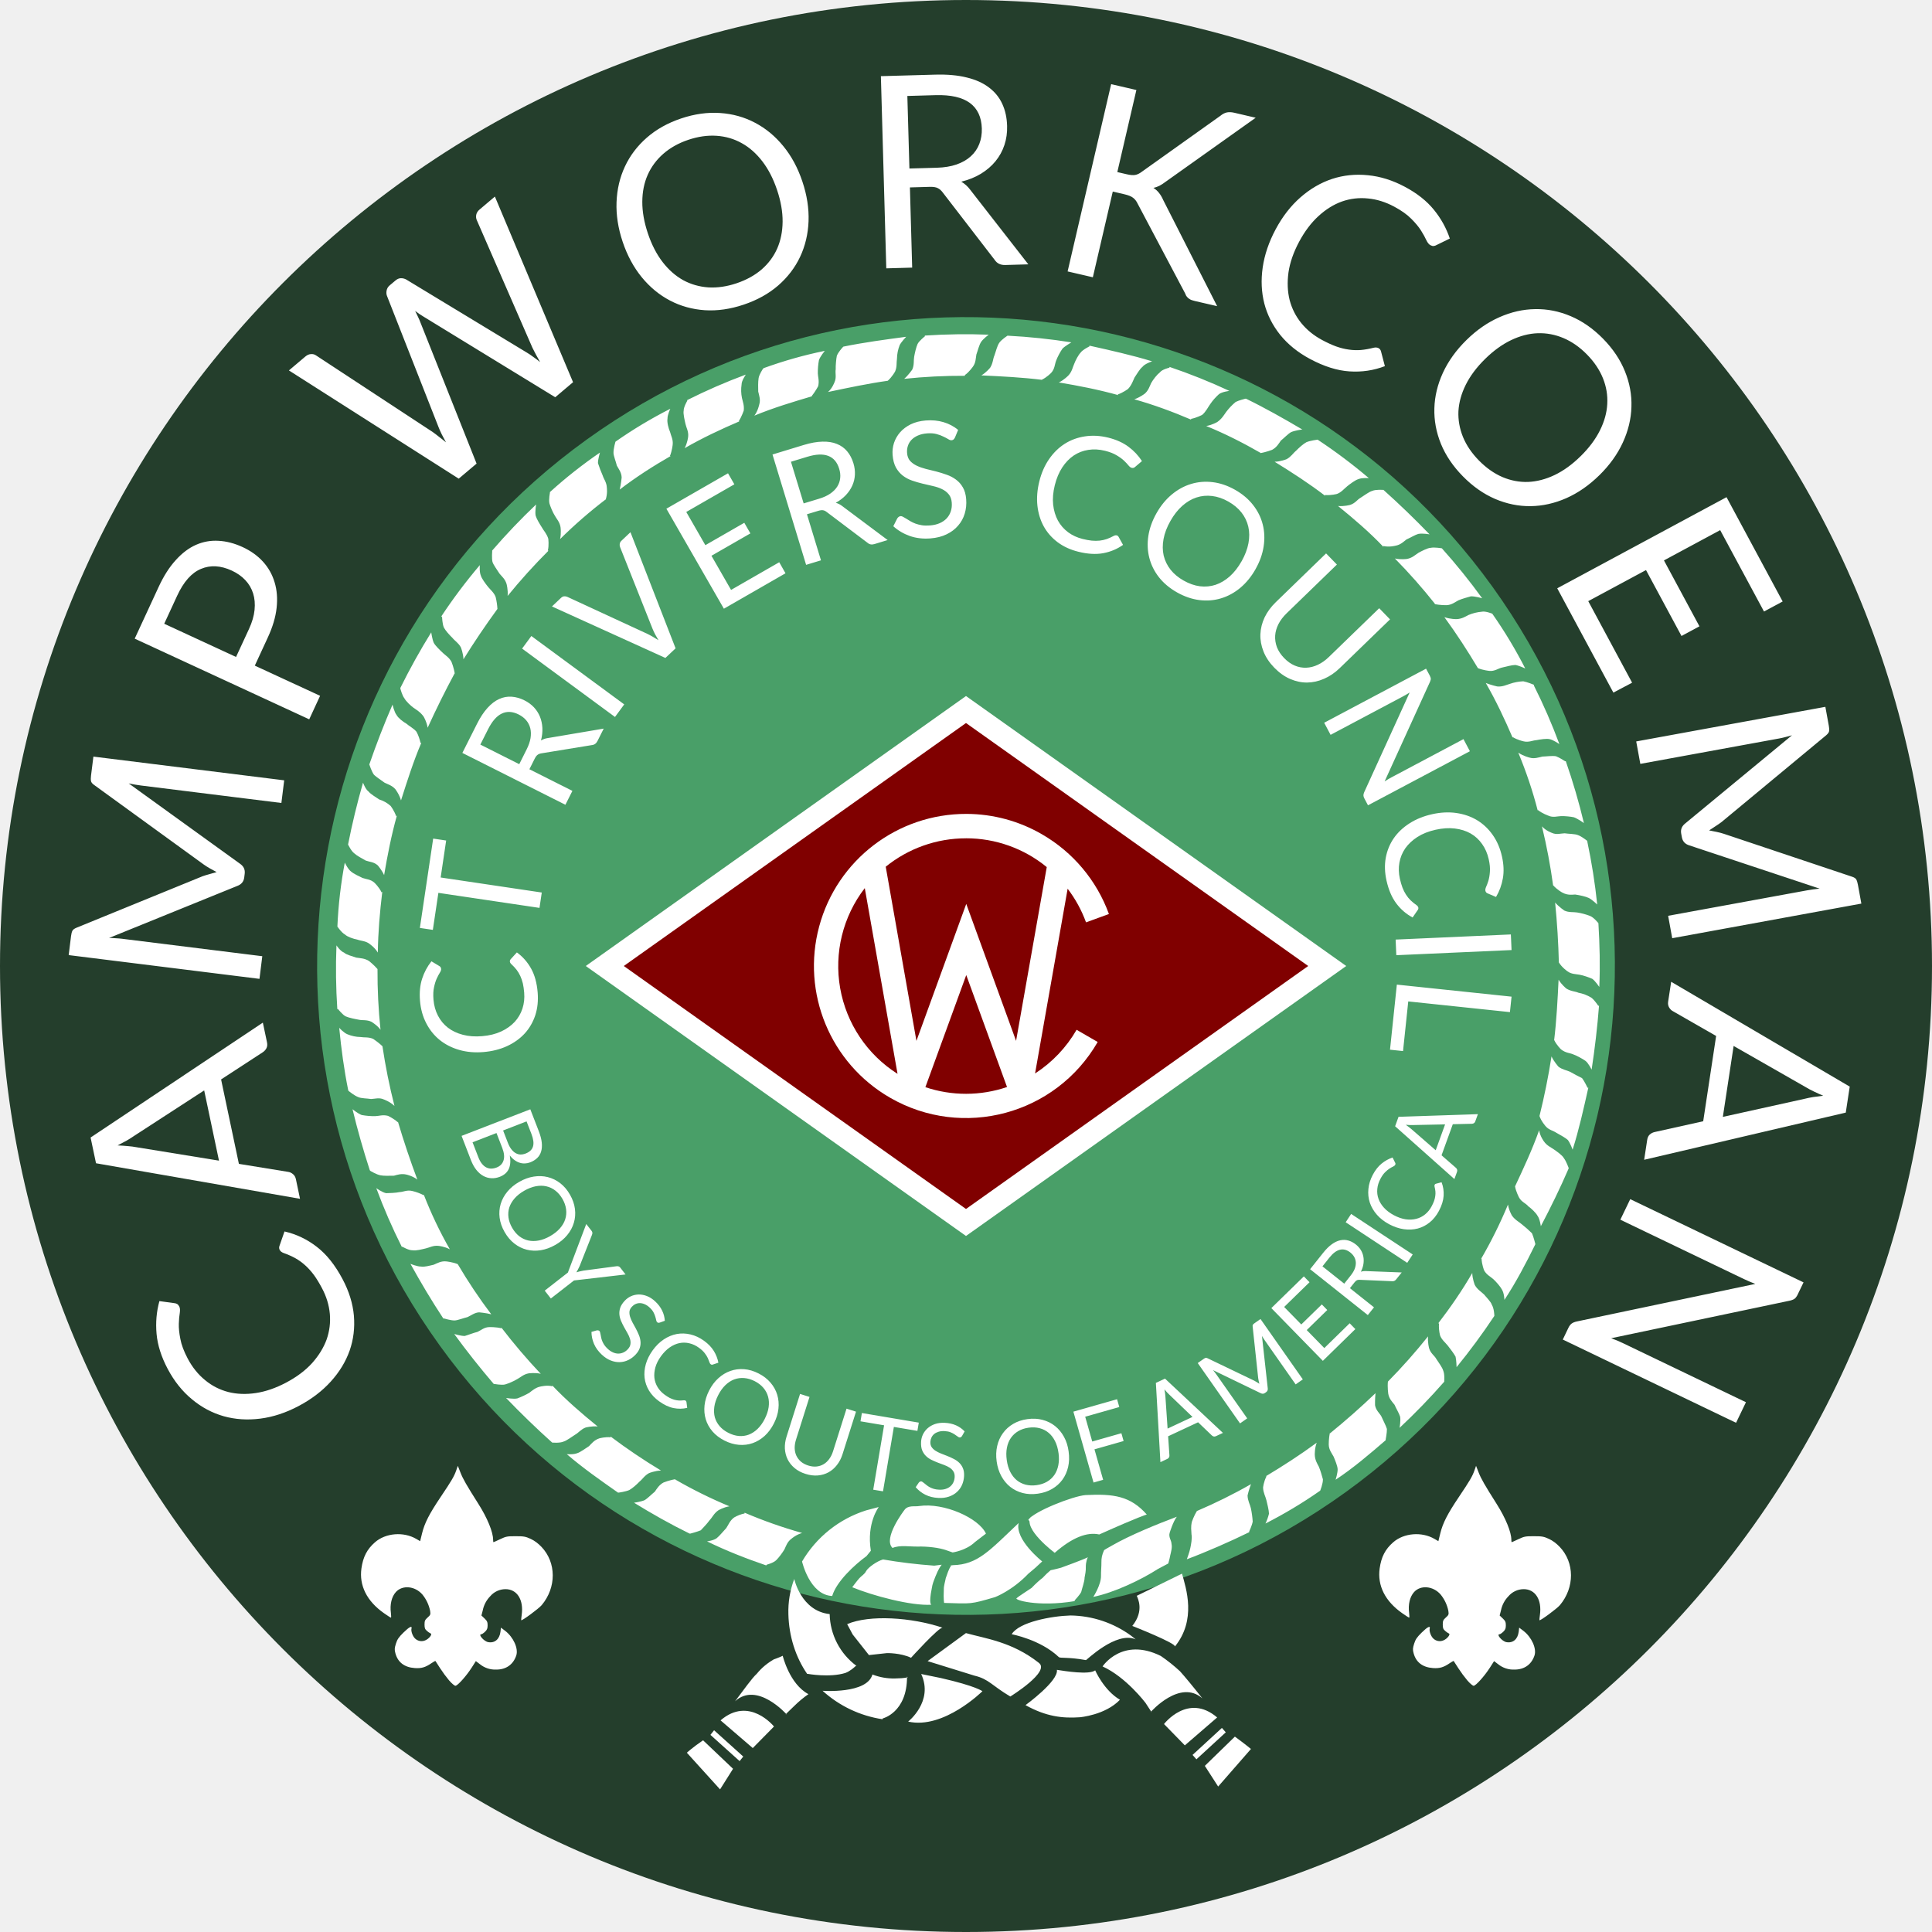
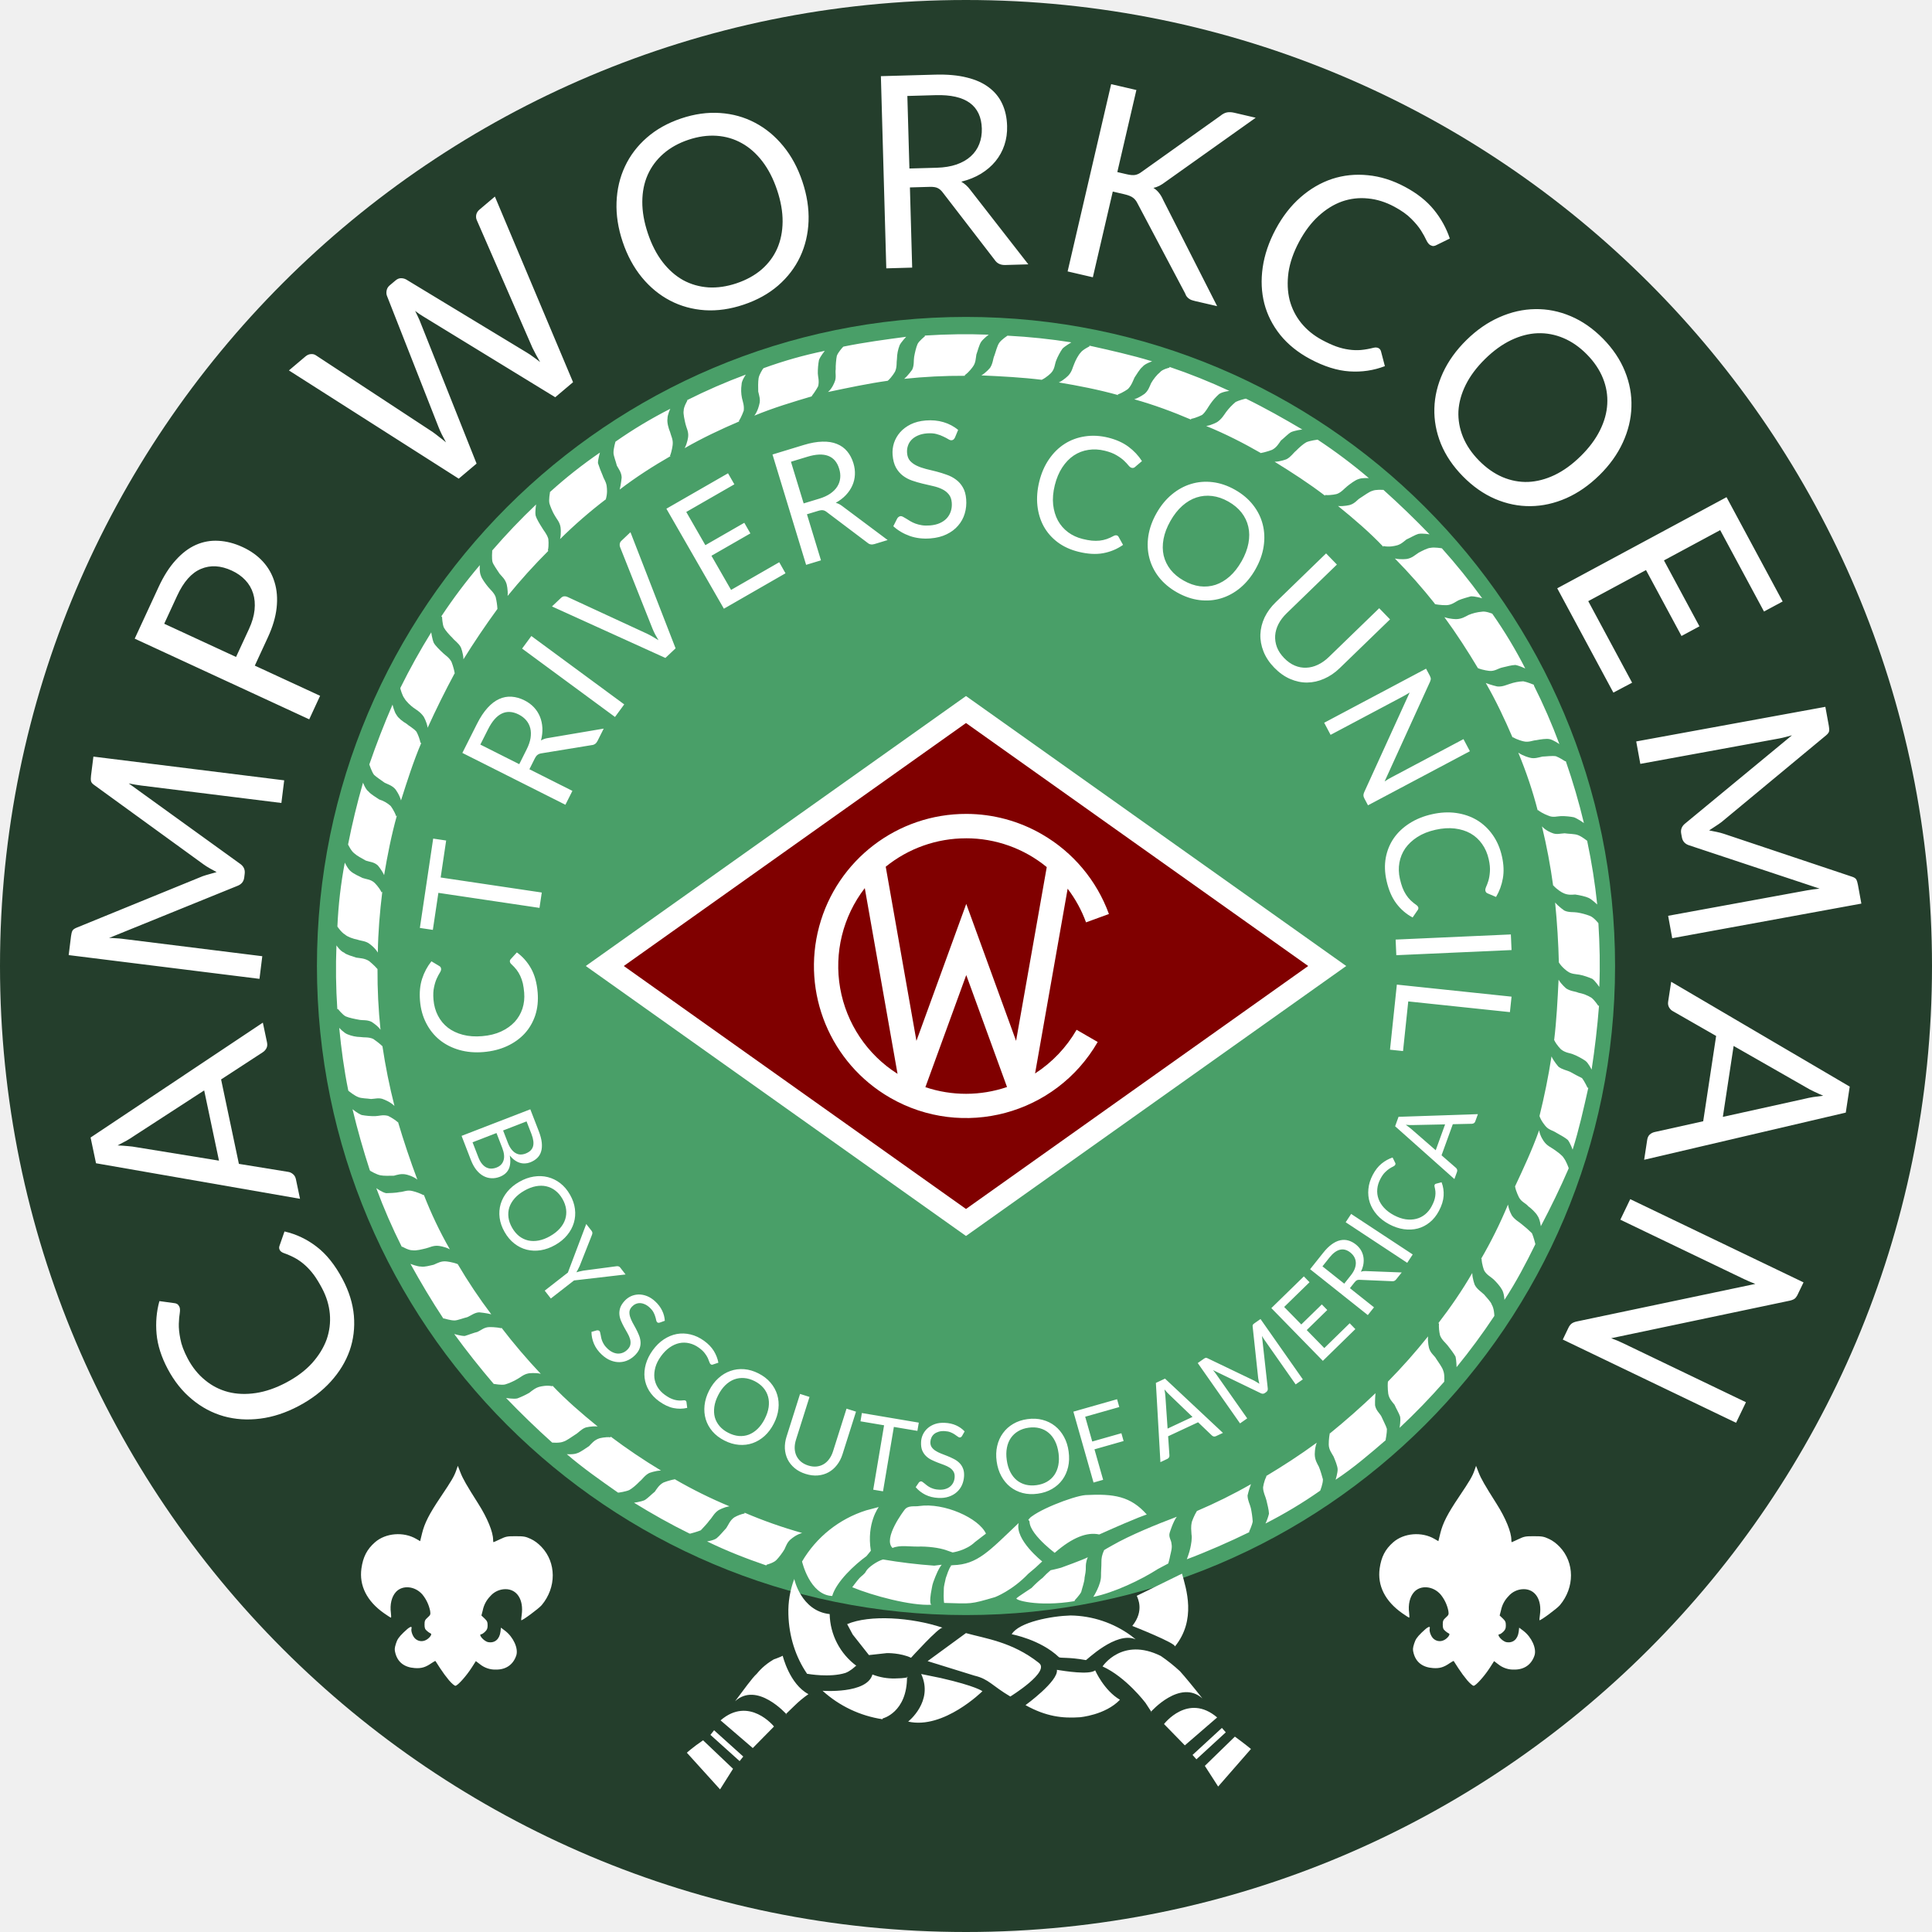
<svg xmlns="http://www.w3.org/2000/svg" version="1.1" viewBox="0 0 76.2 76.2" height="3in" width="3in">
-   <path fill="#243e2c" d="M76.2 38.1a38.1 38.1 0 01-38.1 38.1A38.1 38.1 0 010 38.1 38.1 38.1 0 0138.1 0a38.1 38.1 0 0138.1 38.1z" />
-   <path fill="#499f68" d="M17.34 53.064a25.591 25.591 0 015.796-35.724 25.591 25.591 0 0135.724 5.796 25.591 25.591 0 01-5.796 35.724 25.591 25.591 0 01-35.724-5.796z" />
+   <circle fill="#243e2c" cx="38.1" cy="38.1" r="38.1" />
+   <circle fill="#499f68" cx="38.1" cy="38.1" r="25.6" />
  <path fill="#800000" d="M38.097 27.671L23.404 38.103l14.693 10.431L52.79 38.103z" />
  <g fill="#fff">
    <path d="M21.812 56.898s.267.024.412-.04c.119-.032.322-.185.468-.278.116-.062.231-.214.406-.277 0 0 .235-.065.474-.041-.636-.518-1.24-1.037-1.788-1.616v.03c-.208-.055-.472.012-.472.012-.177.034-.322.156-.438.247a3.303 3.303 0 01-.469.22c-.147.034-.445-.018-.445-.018a34.136 34.136 0 001.821 1.762zM24.405 58.87s.267-.037.413-.1c.116-.062.29-.214.406-.335.116-.092.2-.242.377-.335 0 0 .234-.095.47-.1a23.38 23.38 0 01-1.988-1.341v.03c-.207-.025-.441.04-.441.04-.206.065-.32.216-.408.307-.145.092-.348.245-.466.278-.147.063-.413.04-.413.04.635.546 1.328 1.031 2.02 1.516h.03zM27.228 60.486s.264-.067.412-.13c.086-.09.259-.272.344-.393.116-.121.171-.271.346-.393 0 0 .204-.124.44-.16a18.312 18.312 0 01-2.159-1.069h.03c-.236.035-.47.13-.47.13-.175.093-.26.242-.346.364-.117.091-.29.273-.406.335-.147.063-.412.099-.412.099.692.427 1.442.851 2.192 1.218zM30.247 61.71s.265-.065.38-.187c.088-.09.23-.272.316-.421.056-.12.11-.3.285-.422 0 0 .174-.153.409-.218a18.45 18.45 0 01-2.27-.8v.03a1.37 1.37 0 00-.41.157c-.174.124-.229.302-.315.423-.114.12-.258.302-.374.395-.116.091-.381.127-.381.127.748.366 1.526.671 2.332.947zM49.27 60.402s.112-.24.138-.389a3.681 3.681 0 00-.073-.53c-.033-.148-.125-.293-.13-.5 0 0 .053-.238.136-.447-.7.401-1.401.746-2.134 1.06-.113.18-.197.42-.197.42-.053.238-.02.325-.016.503.032.146-.02.415-.046.533-.026.149-.138.447-.138.447.764-.285 1.7-.694 2.461-1.068zM52.07 58.792s.111-.27.107-.447c-.033-.117-.097-.352-.161-.499-.062-.116-.154-.262-.16-.47 0 0-.006-.265.077-.474-.668.49-1.338.921-2.008 1.323h.029c-.114.21-.137.447-.137.447.006.206.098.352.132.5.033.146.097.381.101.53a2.045 2.045 0 01-.138.387c.73-.373 1.46-.806 2.159-1.297zM54.653 56.774s.052-.268.048-.416c-.032-.117-.157-.35-.22-.497-.062-.116-.213-.231-.248-.438 0 0-.006-.236.018-.474a29.447 29.447 0 01-1.796 1.585v-.03c-.054.238-.048.475-.048.475.005.206.128.351.19.468.062.146.158.38.161.5.004.146-.08.415-.08.415.7-.462 1.338-1.01 1.975-1.559zM56.962 54.466s.023-.267-.042-.412c-.032-.118-.184-.322-.278-.467-.061-.117-.212-.201-.276-.407 0 0-.065-.236-.042-.472a23.1 23.1 0 01-1.583 1.784c-.024.209.012.474.012.474.035.206.156.322.248.438.063.146.186.35.22.467.032.148-.02.445-.02.445a25.66 25.66 0 001.761-1.82v-.03zM58.937 51.872s-.007-.266-.099-.412c-.032-.116-.214-.29-.307-.406-.12-.115-.271-.2-.364-.375 0 0-.095-.235-.1-.471-.398.69-.855 1.352-1.342 1.986h.03a1.58 1.58 0 00.041.472c.063.177.215.29.306.407.092.115.245.319.307.435.034.148.04.414.04.414a25.566 25.566 0 001.489-2.02l-.001-.03zM60.552 49.05s-.066-.265-.13-.41a4.671 4.671 0 00-.392-.346c-.092-.086-.27-.171-.394-.345 0 0-.124-.204-.159-.44a18.164 18.164 0 01-1.07 2.157l.028-.03c.006.236.1.47.1.47.095.176.274.26.365.347.122.114.274.289.336.406.093.145.1.41.1.41.455-.692.85-1.441 1.217-2.19v-.03zM61.867 46.058s-.096-.264-.187-.38c-.062-.116-.273-.26-.394-.345-.12-.086-.27-.141-.393-.316 0 0-.153-.202-.188-.438-.277.776-.614 1.495-.95 2.213.034.206.159.44.159.44.093.175.272.229.363.345.12.086.303.259.365.376.091.116.13.41.13.41.394-.749.76-1.498 1.096-2.275v-.03zM62.615 42.903s-.124-.263-.217-.38c-.119-.056-.329-.17-.48-.254-.119-.056-.297-.08-.449-.196 0 0-.183-.203-.276-.407a26.783 26.783 0 01-.474 2.35c.064.205.247.408.247.408.122.144.3.17.42.255.151.085.362.199.452.284.093.117.188.38.188.38.247-.775.432-1.608.619-2.441zM63.036 39.666s-.153-.232-.274-.317a1.49 1.49 0 00-.508-.195c-.12-.056-.297-.051-.478-.166 0 0-.18-.143-.304-.347-.04.8-.079 1.6-.177 2.401v-.03c.093.205.275.378.275.378.182.144.36.14.479.195.15.056.36.17.48.254.12.086.246.349.246.349.127-.831.225-1.662.292-2.522zM63.043 36.412s-.183-.232-.333-.287a2.455 2.455 0 00-.506-.136c-.149-.025-.326.008-.506-.076 0 0-.21-.142-.362-.316.079.797.128 1.595.148 2.393v-.03c.124.204.335.347.335.347.15.115.327.11.477.136.149.025.387.109.507.164.12.086.275.319.275.319.037-.83.016-1.658-.035-2.514zM62.606 33.168s-.211-.172-.36-.227c-.12-.056-.386-.05-.536-.075-.148.004-.324.067-.503-.017 0 0-.239-.083-.391-.257a23.2 23.2 0 01.444 2.356v-.03c.151.175.361.287.361.287.21.114.387.08.507.076.178.026.416.078.534.135.121.056.334.258.334.258a23.874 23.874 0 00-.39-2.476zM61.728 30.024s-.211-.142-.36-.197c-.15-.026-.386.01-.533.013-.147.033-.323.097-.503.042 0 0-.238-.053-.449-.196.316.761.572 1.525.768 2.289v-.03c.181.144.42.226.42.226.18.085.356.02.504.017.148-.004.386.02.504.047.15.055.392.227.392.227a25.398 25.398 0 00-.714-2.439zM60.498 27.008s-.27-.112-.418-.137a1.82 1.82 0 00-.53.101c-.118.033-.294.126-.502.102 0 0-.237-.053-.447-.136.403.7.746 1.43 1.061 2.162v-.03c.18.114.419.167.419.167.208.055.382-.039.501-.042.177-.034.413-.07.532-.043.148.026.39.197.39.197a22.847 22.847 0 00-1.006-2.312zM58.858 24.205s-.27-.112-.417-.078a1.726 1.726 0 00-.529.132c-.117.062-.262.154-.469.16 0 0-.236.005-.475-.078.49.67.922 1.34 1.323 2.012.209.084.446.107.446.107.208.025.354-.097.501-.13.146-.034.382-.1.53-.103.149.026.389.138.389.138a18.164 18.164 0 00-1.3-2.16zM56.87 21.626s-.297-.052-.445-.019c-.117.003-.352.128-.469.19-.145.092-.26.213-.467.248 0 0-.235.035-.474-.018a22.31 22.31 0 011.586 1.795h-.03c.237.053.474.047.474.047.208-.005.352-.127.47-.189.145-.063.38-.128.498-.16.178-.005.446.077.446.077a24.461 24.461 0 00-1.59-1.971zM54.534 19.322s-.268-.023-.414.04c-.118.032-.321.185-.467.277-.116.062-.2.212-.407.276 0 0-.235.065-.473.042.635.515 1.24 1.032 1.787 1.609v-.03c.238.053.474-.012.474-.012.205-.034.32-.156.438-.247.145-.063.349-.187.467-.219.176-.034.445.018.445.018a34.668 34.668 0 00-1.82-1.755h-.03zM51.968 17.34s-.295.038-.442.101c-.117.062-.29.215-.406.335-.115.092-.2.242-.376.335 0 0-.234.095-.471.101.691.426 1.353.854 1.988 1.34l-.001-.029c.237.023.472-.042.472-.042.176-.064.29-.214.407-.306.116-.092.319-.245.437-.277.147-.063.413-.04.413-.04a20.968 20.968 0 00-2.02-1.517zM49.116 15.726s-.264.066-.381.128a2.372 2.372 0 00-.375.395c-.086.12-.17.27-.346.393 0 0-.204.123-.44.16.748.305 1.468.671 2.16 1.069h-.03c.236-.036.47-.13.47-.13.176-.093.26-.243.345-.364.117-.091.29-.274.406-.335.147-.063.412-.1.412-.1h.03c-.72-.426-1.47-.85-2.221-1.216h-.03zM46.127 14.5s-.295.067-.38.187c-.118.092-.26.274-.345.423-.056.12-.11.299-.256.42 0 0-.203.154-.41.218.777.218 1.524.495 2.241.802v-.03c.206-.035.44-.158.44-.158.144-.123.228-.302.315-.423a2.19 2.19 0 01.345-.393c.116-.092.41-.129.41-.129a23.084 23.084 0 00-2.361-.946zM42.97 13.662s-.265.126-.35.246c-.087.091-.2.301-.255.45-.056.12-.082.298-.226.45 0 0-.173.182-.378.276.773.128 1.576.285 2.351.502l-.03-.028c.205-.065.409-.218.409-.218.144-.151.199-.33.256-.45.085-.12.197-.33.314-.422.086-.12.38-.217.38-.217-.806-.246-1.64-.432-2.473-.618l.001.03zM39.733 13.241s-.233.154-.318.275c-.086.12-.14.358-.195.507-.057.12-.052.298-.166.478 0 0-.143.182-.347.305.83.038 1.6.078 2.402.176h-.03c.206-.093.379-.275.379-.275.143-.152.138-.329.195-.478.055-.15.167-.36.254-.48.086-.091.348-.246.348-.246a23.878 23.878 0 00-2.493-.262zM36.478 13.265s-.232.183-.288.303c-.055.12-.11.358-.135.506-.026.148.008.325-.076.505 0 0-.143.21-.317.363a21.75 21.75 0 012.395-.12v-.03c.174-.122.317-.333.317-.333.113-.151.109-.328.135-.476.056-.15.109-.388.194-.508.087-.12.29-.274.29-.274h.03a24.326 24.326 0 00-2.546.034l.001.03zM33.234 13.701s-.172.183-.228.332c-.026.119-.05.386-.045.534-.026.148.038.324-.046.504 0 0-.083.239-.257.39.795-.167 1.59-.336 2.356-.443.174-.153.288-.363.288-.363.083-.18.05-.356.075-.505a1.541 1.541 0 01.106-.535c.056-.12.257-.332.257-.332-.826.11-1.652.22-2.476.388zM30.09 14.55s-.143.211-.169.36c-.025.149-.02.385-.016.533.034.147.098.323.043.501 0 0-.053.268-.196.45.762-.315 1.525-.542 2.289-.769l-.03.001c.145-.18.257-.39.257-.39.054-.21-.01-.385-.012-.504a2.688 2.688 0 01.045-.534c.056-.149.229-.36.229-.36-.825.169-1.619.395-2.412.682zM27.105 15.81s-.143.24-.14.387c-.026.12.04.384.073.531.033.148.127.293.103.5 0 0-.025.238-.138.448.7-.402 1.432-.747 2.164-1.06h-.03c.113-.18.197-.42.197-.42.024-.207-.038-.353-.071-.5a1.527 1.527 0 01-.014-.532c-.003-.148.167-.39.167-.39a22.78 22.78 0 00-2.312 1.006zM24.275 17.42s-.082.268-.078.445c.003.118.098.353.132.5.061.116.184.262.19.468 0 0-.024.268-.078.476.64-.49 1.31-.92 2.011-1.323h-.029c.085-.209.108-.446.108-.446.024-.208-.068-.353-.102-.5-.063-.147-.127-.381-.102-.53-.004-.149.11-.387.11-.387a17.85 17.85 0 00-2.162 1.297zM21.69 19.438s-.053.267-.02.415c.033.117.127.352.22.497.063.117.183.232.217.438 0 0 .037.236-.017.474a18.628 18.628 0 011.825-1.585l-.028.031c.083-.239.047-.475.047-.475-.006-.207-.127-.351-.16-.47a5.168 5.168 0 01-.19-.497c-.003-.148.078-.416.078-.416-.669.46-1.337.98-1.973 1.559v.029zM19.413 21.744s-.023.267.01.414c.033.117.187.32.278.466.093.116.214.202.278.407 0 0 .065.235.042.473a23.304 23.304 0 011.615-1.787l-.03.001c.054-.209.018-.474.018-.474-.066-.205-.186-.32-.249-.438-.093-.145-.216-.349-.248-.466-.033-.148.018-.444.018-.444a25.328 25.328 0 00-1.733 1.818v.03zM17.437 24.338s.007.267.07.413c.062.117.214.29.336.406.09.116.241.2.334.376 0 0 .096.234.102.47a32.32 32.32 0 011.34-1.986 2.637 2.637 0 00-.07-.471c-.064-.176-.215-.291-.306-.407-.093-.116-.245-.32-.278-.437-.064-.146-.04-.413-.04-.413a21.073 21.073 0 00-1.519 2.021zM15.792 27.161s.066.265.158.381c.062.117.244.29.364.376.122.085.271.17.394.345 0 0 .124.204.159.44a36.49 36.49 0 011.07-2.158v.03c-.034-.236-.129-.47-.129-.47-.093-.175-.244-.26-.334-.347-.123-.116-.303-.288-.366-.405-.063-.146-.1-.412-.1-.412a26.202 26.202 0 00-1.217 2.19v.03zM14.566 30.151s.096.294.187.41c.092.086.303.229.423.314.12.057.3.111.42.256 0 0 .155.203.22.438.247-.775.493-1.55.8-2.268h-.03a1.728 1.728 0 00-.159-.44c-.121-.144-.301-.228-.392-.315-.15-.085-.331-.229-.393-.345-.093-.116-.16-.41-.16-.41a32.58 32.58 0 00-.916 2.36zM13.729 33.309s.124.263.245.348c.09.087.3.2.452.285.15.055.326.05.478.195 0 0 .153.174.246.378.13-.772.287-1.575.504-2.35l-.03.03c-.063-.205-.217-.408-.217-.408a1.183 1.183 0 00-.45-.255c-.121-.086-.33-.2-.423-.315-.12-.085-.216-.349-.216-.349a29.435 29.435 0 00-.59 2.44zM13.307 36.544s.154.233.304.318c.091.087.33.17.479.196.15.055.327.05.479.165 0 0 .21.142.333.347.01-.799.079-1.6.176-2.402l-.028.03c-.094-.204-.276-.377-.276-.377-.152-.144-.33-.14-.478-.194-.12-.057-.36-.17-.452-.255-.12-.086-.245-.35-.245-.35a17.7 17.7 0 00-.292 2.522zM13.333 39.8s.183.231.303.287c.12.056.387.109.536.135.118.026.295-.007.474.076 0 0 .24.143.362.317a21.791 21.791 0 01-.119-2.394c-.151-.174-.333-.317-.333-.317-.18-.114-.357-.11-.506-.135-.15-.055-.387-.109-.478-.196-.15-.055-.302-.287-.302-.287a23.84 23.84 0 00.034 2.514zM13.768 43.043s.211.172.361.227c.12.056.356.05.505.076.148-.004.325-.067.503.017 0 0 .24.083.421.256a23.76 23.76 0 01-.474-2.355c-.15-.144-.362-.287-.362-.287-.18-.084-.357-.05-.506-.076a1.392 1.392 0 01-.505-.105c-.15-.055-.332-.258-.332-.258.08.826.19 1.652.358 2.476zM14.616 46.187s.24.142.39.168c.119.026.356.02.533.016.117-.032.294-.096.502-.042 0 0 .238.053.42.196a34.145 34.145 0 01-.768-2.289v.03c-.151-.144-.391-.256-.391-.256-.209-.054-.355.009-.504.012a2.695 2.695 0 01-.533-.045c-.15-.055-.361-.228-.361-.228.198.824.425 1.617.682 2.409zM15.875 49.174s.24.142.39.138c.148.026.383-.04.53-.074.147-.033.293-.124.501-.1 0 0 .238.023.447.137-.403-.7-.746-1.431-1.032-2.164l.001.03a1.964 1.964 0 00-.447-.166c-.21-.054-.355.038-.503.042-.147.033-.413.04-.531.043-.15-.026-.39-.198-.39-.198a22.79 22.79 0 001.005 2.313zM17.516 52.002s.268.082.416.078c.118-.003.352-.097.5-.13.146-.063.292-.185.468-.19 0 0 .268.023.476.077a20.687 20.687 0 01-1.323-1.979c-.209-.083-.446-.106-.446-.106-.208-.024-.354.068-.501.13-.147.033-.381.1-.501.072-.148.004-.417-.107-.417-.107.403.729.836 1.458 1.297 2.156h.03zM19.504 54.585s.267.052.415.02c.117-.033.352-.128.497-.221.118-.062.233-.182.438-.218 0 0 .266-.036.474.019a23.353 23.353 0 01-1.555-1.826v.03c-.207-.054-.474-.047-.474-.047-.208.005-.322.126-.469.19-.146.033-.38.127-.499.16-.148.003-.416-.078-.416-.078a32.25 32.25 0 001.56 1.972h.029zM27.73 68.639c-.408.277-.64.49-.64.49l1.31 1.446.512-.812zM28.42 67.853c1.13-.975 2.107.242 2.107.242l-.837.85zM48.705 68.494c.392.286.634.487.634.487l-1.294 1.482-.525-.816zM48.006 67.738c-1.15-.98-2.096.26-2.096.26l.821.841zM45.784 65.313c-1.529-.76-2.298.413-2.298.413.928.42 1.693 1.436 1.693 1.436l.247.378-.03-.028s1.15-1.301 2.028-.525c-.366-.464-.702-.87-.885-1.072a6.615 6.615 0 00-.755-.602zM46.337 64.943c.861-1.057.446-2.29.282-2.877l-1.783.874c.031.088.31.584-.177 1.188 0 0 1.764.695 1.678.815zM35.805 66.156c-.177.036-.325.04-.503.044a2.294 2.294 0 01-.892-.156c-.217.775-1.967.642-1.967.642a4.518 4.518 0 002.367 1.123v-.03s.97-.231.964-1.651zM42.83 65.476c0 .03 1.183-1.154 1.962-.819l-.182-.144a4.14 4.14 0 00-2.388-.797c-.74.02-2.035.259-2.32.74 0 0 1.13.207 1.858.9.06.057.356-.01 1.07.12zM31.886 66.819a4.07 4.07 0 00-.55.456l-.347.335h.029s-1.158-1.304-2.026-.511c.345-.453.658-.904.86-1.088.173-.211.405-.425.754-.61l-.116.061c.147-.062.264-.095.381-.157 0 0 .265 1.117 1.015 1.514zM40.969 65.581c-1.057-.83-2.097-.952-2.871-1.17l-1.512 1.105 1.85.574c.566.133.69.397 1.412.822 0 0 1.603-.987 1.12-1.33zM44.172 67.04c-.578.606-1.581.69-1.581.69-.68.048-1.333-.025-2.144-.478 0 0 1.308-.949 1.238-1.392.326.051 1.277.205 1.51.021 0 0 .345.79.977 1.159zM36.304 66.055l.03-.03.772.158c1.4.32 1.642.52 1.642.52s-1.53 1.518-2.93 1.198c0 0 1.016-.794.515-1.875zM46.077 61.666s.054-.179.08-.328c.027-.118.082-.298.049-.445-.004-.147-.126-.264-.072-.442 0 0 .137-.447.281-.629-.763.286-1.847.727-2.547 1.13-.175.093-.32.186-.32.186-.085.18-.11.327-.107.476.004.148-.02.385-.016.532.009.356-.304.837-.304.837.824-.17 1.877-.669 2.547-1.1zM41.598 61.246c.695-.609 1.28-.831 1.757-.725 1.61-.721 1.875-.787 1.875-.787-.64-.723-1.295-.825-2.418-.767-.502.042-2.025.642-2.254.974z" />
    <path d="M41.6 61.246s-1.3-.973-.926-1.427zM33.344 65.982c.176-.064.35-.217.408-.277h.03a2.606 2.606 0 01-1.059-2.044c-1.128-.12-1.397-1.385-1.397-1.385a3.63 3.63 0 00-.231 1.395c.022.858.279 1.68.74 2.349h.03s.862.155 1.48-.038zM31.634 61.587s.3 1.324 1.189 1.36c.164-.566.886-1.235 1.352-1.572l.172-.212c-.176-1.09.312-1.724.312-1.724l-.5.132a4.504 4.504 0 00-2.525 2.016zM35.667 59.562c.142-.21.411-.129.588-.163.973-.142 2.35.473 2.632 1.088l-.436.335c-.346.335-.878.408-.878.408l-.238-.083c-.299-.11-.774-.158-1.129-.149-.325.008-.712-.07-1.004.055-.395-.375.465-1.491.465-1.491zM40.103 63.03c-.146.063.81.364 2.282.12v-.03s.202-.212.259-.331c.026-.12.136-.419.133-.566.025-.149.054-.238.049-.445 0 0-.005-.178.079-.358-.175.094-1.056.412-1.056.412-.234.065-.412.099-.412.099a3.362 3.362 0 00-.317.303c-.088.063-.26.214-.434.396-.088.062-.525.34-.583.4zM36.738 63.292s-.119.003.013-.65c.026-.18.081-.3.137-.448.056-.12.11-.298.254-.48 0 0-.204.123 0 0l-.295.037a20.78 20.78 0 01-2.02-.244c-.206.005 0 0 0 0-.234.064-.583.31-.668.46-.056.12-.174.181-.26.273-.085.091-.286.362-.286.362.807.335 2.327.741 3.125.69zM41.105 61.584s-1.088-.86-.927-1.515c-1.157 1.095-1.616 1.639-2.592 1.663-.266.036-.06.002-.06.002-.114.151-.168.36-.224.509-.026.149-.08.298-.077.446-.019.414.013.532.013.532 1.097.03 1.008.063 2.007-.229 0 0 .675-.253 1.31-.92a8.11 8.11 0 00.55-.487zM37.176 64.198c-1.225-.411-2.884-.518-3.763-.141l.218.409.641.812.71-.078s.532-.013.95.184c.001 0 1.095-1.211 1.244-1.186zM48.346 68.325l-.153-.174-1.158 1.065.153.173zM28.02 68.425l1.151 1.035.144-.18-1.151-1.037z" />
    <path d="M11.032 49.298q-.04-.074-.008-.163l.197-.565q.695.158 1.274.606.576.443 1.017 1.276.382.72.446 1.44.06.723-.168 1.377-.233.657-.743 1.22-.51.564-1.267.965-.758.402-1.515.498-.758.096-1.44-.094-.684-.194-1.251-.666-.572-.47-.959-1.199-.379-.715-.44-1.384-.06-.668.112-1.292l.574.078q.062.003.12.033.05.027.09.102.044.084.02.253-.03.171-.038.427t.06.597q.062.344.29.775.275.519.686.852.405.336.913.468.504.128 1.087.041t1.2-.414q.626-.332 1.023-.77.394-.443.572-.932.17-.492.125-1.007-.047-.52-.308-1.01-.158-.3-.317-.52-.167-.224-.348-.386-.184-.166-.388-.28-.21-.115-.461-.204-.113-.042-.155-.121zM10.367 40.334l.164.776q.028.135-.022.232t-.145.16L8.72 42.574l.702 3.33 1.938.315q.1.012.19.085.092.072.12.202l.163.776-8.046-1.402-.214-1.015zm-1.73 5.443l-.584-2.77-2.773 1.8q-.122.086-.286.18-.166.09-.356.189.213.009.407.028.186.014.333.043zM7.974 34.565q.134-.047.283-.087l.287-.082q-.135-.07-.265-.145-.134-.075-.252-.16L3.72 30.965q-.113-.078-.13-.155-.017-.082 0-.219l.094-.75 7.525.936-.111.893-5.53-.688q-.11-.014-.236-.035-.125-.021-.255-.048l4.384 3.164q.221.15.19.397l-.018.147q-.03.247-.282.338l-5.049 2.049q.139 0 .27.012.133.006.243.02l5.53.688-.111.893-7.525-.937.093-.751q.017-.137.053-.207.035-.07.165-.123l4.955-2.023zM10.05 26.253l2.575 1.19-.429.928-6.883-3.182.94-2.032q.301-.653.677-1.063.373-.416.798-.604.426-.188.89-.16.468.024.953.248.48.222.801.574.321.353.458.813.14.455.08 1.01-.06.55-.35 1.174zm-.74-.342l.511-1.104q.184-.399.219-.75.036-.357-.056-.65-.094-.3-.31-.528-.215-.228-.532-.374-.658-.304-1.216-.067-.557.232-.939 1.059l-.51 1.104zM11.395 14.61l.651-.55q.105-.089.218-.094.118-.01.206.055l4.596 3.018q.12.085.25.19.135.101.275.218-.088-.161-.165-.31-.077-.157-.13-.293l-2.035-5.178q-.034-.09-.013-.204.021-.122.122-.207l.227-.191q.105-.09.214-.091.11-.002.21.051l4.758 2.882q.125.074.255.172.135.094.269.203-.085-.15-.163-.292t-.139-.27l-2.198-5.042q-.04-.09-.02-.205.025-.118.126-.203l.61-.516 3.083 7.321-.703.594-5.198-3.182q-.15-.087-.327-.223l.093.192q.045.087.076.165l2.254 5.665-.704.594zM31.646 7.157q.272.807.244 1.57-.03.758-.333 1.402-.303.643-.869 1.135-.562.485-1.355.751-.792.267-1.534.22-.743-.051-1.373-.381t-1.112-.916q-.483-.591-.755-1.399-.271-.807-.242-1.565.029-.763.331-1.407.302-.648.863-1.138.56-.49 1.353-.757.793-.266 1.536-.215.748.05 1.38.385.63.33 1.113.92.482.587.753 1.395zm-.998.335q-.222-.662-.58-1.128-.358-.466-.81-.716-.454-.255-.991-.292-.538-.037-1.12.159-.576.194-.982.548-.406.354-.619.833-.21.473-.213 1.06-.003.587.22 1.25.222.662.58 1.128.355.46.81.715.457.248.994.286.536.032 1.113-.162.582-.196.989-.545.406-.354.615-.827.208-.477.213-1.06.004-.587-.219-1.249zM35.888 7.392l.089 3.163-1.021.029-.213-7.58 2.142-.06q.72-.02 1.247.113.528.128.874.394.352.265.527.652.175.381.188.863.012.402-.106.754-.117.353-.352.64-.23.282-.574.493-.338.205-.775.313.205.121.348.313l2.296 2.947-.91.026q-.28.008-.419-.205l-2.044-2.653q-.093-.125-.2-.175-.103-.055-.32-.049zm-.02-.746l1.078-.03q.444-.013.78-.128.34-.12.563-.323.227-.207.335-.486.109-.278.1-.611-.02-.677-.473-1.009-.454-.33-1.343-.306l-1.121.032zM44.068 6.787l.376.087q.196.046.325.027.13-.024.256-.12l3.106-2.212q.134-.11.26-.135.125-.025.29.013l.845.197-3.554 2.526q-.131.1-.248.16-.111.055-.231.081.128.08.22.198.093.114.167.284l2.125 4.182-.866-.2q-.098-.024-.168-.05-.063-.032-.109-.07-.044-.042-.077-.088-.026-.05-.05-.11L44.87 8.033q-.073-.153-.18-.232-.105-.084-.347-.14l-.454-.106-.786 3.381-.995-.231 1.717-7.386.995.231zM54.37 13.73q.075.04.099.131l.152.58q-.666.256-1.396.207-.725-.046-1.556-.49-.718-.385-1.174-.947-.453-.566-.628-1.236-.173-.675-.065-1.427.109-.753.513-1.508.405-.756.98-1.259.575-.502 1.246-.725.677-.22 1.41-.145.737.07 1.465.46.714.381 1.138.902.423.52.628 1.135l-.52.255q-.053.032-.117.04-.057.006-.132-.035-.084-.045-.158-.198-.071-.158-.207-.375t-.383-.463q-.244-.25-.673-.48-.518-.278-1.044-.325-.525-.053-1.02.12-.49.176-.924.574-.435.397-.765 1.013-.334.625-.42 1.21-.08.587.046 1.093.133.503.458.905.33.404.82.667.298.16.553.254.263.093.503.125.246.036.478.016.24-.022.497-.088.117-.027.197.015zM63.08 18.743q-.607.597-1.305.906-.695.305-1.406.314-.711.009-1.401-.285-.682-.294-1.269-.89-.586-.596-.868-1.283-.279-.691-.258-1.402.02-.71.337-1.4.32-.694.928-1.291.607-.597 1.302-.902.698-.309 1.41-.318.714-.013 1.4.278.686.29 1.273.886.586.596.865 1.287.282.694.257 1.409-.02.71-.34 1.404-.317.69-.924 1.287zm-.738-.75q.498-.49.76-1.016.263-.526.29-1.042.03-.52-.171-1.019-.202-.5-.632-.937-.427-.434-.923-.644-.496-.21-1.02-.192-.516.019-1.046.272-.53.254-1.028.744t-.76 1.015q-.26.522-.29 1.042-.023.52.18 1.02.204.495.631.929.43.437.923.65.496.21 1.012.193.52-.022 1.047-.272.53-.254 1.027-.744zM70.31 23.723l-.736.396-1.728-3.21-2.218 1.194 1.4 2.6-.708.381-1.4-2.6-2.278 1.226 1.73 3.216-.739.391-2.214-4.114 6.677-3.594zM67.902 32.42q-.113.085-.243.168l-.25.164q.15.026.296.059.151.031.288.076l5.05 1.69q.13.041.17.11.04.073.065.208l.136.744-7.46 1.365-.161-.884 5.481-1.004q.11-.02.235-.037.126-.018.258-.031l-5.131-1.703q-.257-.076-.301-.321l-.027-.146q-.045-.244.167-.407l4.202-3.47q-.133.04-.262.07-.128.034-.237.054l-5.482 1.003-.162-.885 7.46-1.365.136.745q.025.135.012.213-.013.077-.12.167l-4.12 3.417zM64.847 45.743l.12-.785q.02-.136.1-.21.081-.073.192-.099l1.917-.426.51-3.364-1.704-.976q-.089-.046-.149-.146-.06-.1-.04-.23l.12-.785 7.042 4.135-.156 1.025zm3.529-4.49l-.425 2.798 3.229-.714q.145-.037.331-.068l.399-.052q-.196-.083-.37-.168-.17-.08-.298-.158zM70.904 51.055q-.03.062-.06.1-.026.041-.06.065-.031.027-.08.044-.045.02-.111.035l-7.046 1.482.247.096q.122.052.227.103l4.841 2.325-.39.811-6.834-3.283.222-.463q.053-.11.127-.167.073-.054.198-.082l7.046-1.482q-.124-.048-.24-.098-.117-.05-.213-.096l-4.87-2.339.39-.81 6.835 3.282-.23.477zM20.11 37.922q-.004-.05.034-.092l.242-.266q.346.252.56.635.213.38.26.944.04.487-.094.9-.138.413-.418.72-.284.307-.698.498-.414.19-.927.233-.512.043-.953-.083-.44-.126-.772-.392-.331-.268-.533-.662-.205-.394-.246-.888-.04-.484.084-.867t.367-.687l.298.179q.033.016.058.046.022.027.026.078.005.057-.049.144-.056.087-.121.227-.065.139-.108.343-.047.205-.023.496.03.351.177.632.145.281.393.474.249.19.59.279.342.09.76.054.424-.035.746-.183.322-.15.536-.379.21-.23.307-.526.096-.298.068-.63-.017-.202-.052-.362-.04-.162-.101-.294-.063-.135-.148-.246-.09-.114-.207-.222-.052-.05-.056-.103zM17.085 33.075l.512.076-.217 1.458 3.988.593-.09.606-3.988-.593-.218 1.46-.512-.076zM20.88 30.34l1.696.853-.276.548-4.064-2.045.578-1.148q.194-.386.414-.627.218-.242.457-.35.24-.11.494-.092.252.016.51.146.215.108.368.27.153.163.238.369.083.202.097.443.012.237-.055.498.122-.073.264-.094l2.21-.374-.245.488q-.076.15-.228.163l-1.983.324q-.092.014-.149.057-.058.038-.117.154zm-.4-.2l.29-.58q.12-.238.155-.448.033-.214-.01-.389-.045-.179-.162-.316-.116-.136-.294-.226-.363-.183-.668-.037-.304.145-.543.622l-.303.601zM24.62 27.782l-.364.496-3.664-2.697.365-.496zM21.77 23.919l.358-.339q.06-.056.125-.061.066-.005.128.024l3.137 1.45q.105.05.22.116.114.066.234.142-.073-.12-.135-.235-.06-.119-.104-.226l-1.276-3.211q-.023-.052-.015-.122.009-.074.067-.128l.357-.338 1.78 4.58-.402.379zM28.714 18.667l.25.435-1.897 1.09.753 1.31 1.536-.883.24.419-1.536.882.774 1.347 1.9-1.092.247.436-2.43 1.397-2.268-3.944zM31.827 20.283l.553 1.817-.586.178-1.326-4.352 1.23-.375q.413-.126.74-.132.326-.01.568.09.246.097.408.293.162.193.246.47.07.23.058.453-.011.223-.102.426-.089.2-.254.376-.163.173-.399.304.138.038.251.126L35.01 21.3l-.522.159q-.161.049-.275-.053l-1.604-1.21q-.073-.058-.143-.07-.068-.015-.193.022zm-.13-.428l.619-.188q.255-.078.43-.198.179-.124.275-.276.099-.156.117-.335.02-.178-.04-.37-.117-.388-.433-.508-.315-.12-.825.036l-.644.196zM37.664 17.258q-.025.05-.058.078-.03.024-.077.028-.054.004-.13-.044-.078-.048-.194-.102-.112-.058-.272-.1-.156-.042-.374-.025-.206.017-.36.086-.15.066-.25.17-.098.103-.141.237-.044.13-.032.28.014.19.116.309.105.116.264.192.162.077.36.128.201.048.41.101.21.054.41.127.204.07.366.191.166.12.273.307.11.185.132.467.024.298-.057.568-.08.268-.262.476-.178.209-.454.342-.273.133-.634.161-.443.035-.816-.095-.374-.133-.651-.385l.154-.305q.022-.037.055-.061.036-.029.08-.032.042-.003.095.027.057.028.127.073.07.046.16.099.09.053.203.096.114.041.256.065.142.021.316.007.219-.017.385-.09.166-.074.275-.19.111-.121.162-.278.052-.157.037-.344-.016-.206-.121-.328-.103-.126-.262-.202-.158-.077-.36-.122l-.408-.095q-.208-.05-.411-.12-.203-.07-.366-.194-.162-.124-.273-.32-.108-.198-.132-.499-.019-.24.055-.472.078-.232.241-.42.167-.189.418-.314.255-.125.593-.152.38-.03.7.066.323.096.578.305zM44.043 21.115q.05.012.077.062l.174.314q-.35.247-.781.327-.429.08-.978-.056-.474-.117-.822-.377-.347-.262-.548-.626-.2-.367-.249-.82-.048-.454.076-.953.124-.5.384-.876.26-.378.618-.606.36-.228.798-.293.439-.068.92.05.471.118.795.358.323.24.533.567l-.265.225q-.026.027-.062.04-.033.012-.082 0-.056-.014-.121-.092-.065-.082-.176-.188-.111-.106-.291-.212-.179-.11-.462-.18-.343-.085-.656-.035-.312.047-.575.221-.259.175-.453.47t-.295.702q-.102.413-.065.766.04.353.188.628.151.273.4.46.251.186.575.266.197.049.36.066.166.015.31 0 .149-.017.28-.062.137-.048.277-.125.064-.033.116-.02zM49.52 22.448q-.252.445-.604.739-.35.29-.76.413-.408.123-.854.067-.442-.056-.88-.303-.436-.247-.712-.597-.275-.352-.38-.766-.106-.413-.038-.863.07-.453.322-.898t.602-.736q.352-.293.76-.416.41-.125.854-.071.444.054.88.3.437.247.712.6.278.354.382.77.105.413.035.866-.068.45-.32.895zm-.55-.31q.205-.366.27-.712.065-.347-.005-.649-.069-.305-.267-.56-.2-.254-.52-.435-.318-.18-.638-.219-.321-.04-.62.058-.295.096-.559.33-.264.234-.47.599-.206.364-.27.71-.064.345.005.65.072.303.271.558.2.252.518.431.321.182.64.224.32.039.616-.057.296-.099.558-.33.264-.234.47-.599zM50.648 25.955q.197.203.42.297.223.093.452.083.232-.008.458-.116.228-.107.433-.306l1.986-1.924.427.44-1.986 1.924q-.283.274-.613.417-.328.146-.67.15-.336.003-.67-.141-.335-.145-.627-.446-.291-.3-.425-.64-.134-.338-.122-.677.014-.341.167-.667.156-.323.439-.597l1.985-1.925.427.44-1.984 1.923q-.205.199-.32.421-.114.225-.131.454-.015.231.069.46.088.227.285.43zM56.394 26.653q.02.037.027.065.011.027.01.052.002.024-.007.054-.006.029-.023.066l-1.791 3.931.134-.085q.068-.04.13-.073l2.847-1.511.253.477-4.019 2.133-.144-.272q-.035-.065-.036-.121 0-.054.031-.125l1.792-3.93q-.067.042-.133.08-.066.04-.122.069l-2.863 1.52-.253-.477 4.018-2.133.15.28zM55.94 35.794q.01.05-.022.096l-.203.296q-.378-.201-.642-.552-.263-.348-.387-.9-.107-.476-.03-.904.08-.427.316-.77.238-.343.623-.588.384-.246.886-.358.502-.113.955-.049.454.065.818.282.365.221.62.584.256.362.364.845.107.474.036.87-.07.397-.269.731l-.32-.136q-.035-.012-.064-.038-.025-.024-.036-.073-.012-.056.028-.15.044-.094.09-.24.045-.148.06-.356.018-.21-.046-.494-.077-.344-.262-.602-.181-.259-.454-.416-.272-.153-.623-.195-.35-.042-.76.05-.415.093-.714.284-.298.193-.479.448-.176.258-.231.563-.055.309.018.634.045.198.102.351.06.156.14.278.08.125.18.223.104.1.235.192.058.042.07.094zM55.072 37.674l-.027-.616 4.545-.203.027.616zM55.543 39.497l-.206 1.958-.514-.054.27-2.567 4.524.475-.064.61z" />
    <path d="M18.205 44.8l2.711-1.048.335.865q.096.25.117.448.02.201-.026.352-.045.152-.156.258-.11.105-.274.169-.1.039-.206.043-.104.006-.208-.027-.103-.031-.203-.104-.099-.07-.188-.184.056.32-.04.532-.098.21-.351.309-.172.067-.339.057-.166-.008-.316-.091-.149-.082-.274-.238-.124-.156-.212-.383zm1.377-.112l-.944.365.227.586q.06.158.14.257.08.1.172.147.095.048.197.048.104-.001.212-.043.21-.081.273-.278.065-.197-.05-.496zm.261-.101l.187.484q.06.156.138.256.079.102.168.152.09.053.189.056.1.002.203-.037.24-.093.294-.28.056-.186-.06-.49l-.194-.499zM21.9 49.102q-.283.162-.572.208-.287.045-.552-.021-.264-.066-.49-.243-.225-.175-.384-.454-.159-.278-.196-.56-.036-.284.041-.545.078-.261.263-.486.186-.226.47-.388.283-.162.57-.207.29-.046.554.02.266.066.492.24.226.175.385.454.159.278.195.561.036.285-.043.548-.077.261-.264.487-.184.224-.468.386zm-.2-.35q.233-.133.382-.302.149-.169.21-.358.061-.19.036-.394-.026-.205-.143-.41-.116-.202-.279-.328-.163-.127-.36-.171-.192-.044-.414-.002-.22.042-.453.175-.233.133-.381.302-.147.168-.21.357-.06.19-.033.396.027.203.143.406.117.204.278.332.163.126.357.17.195.043.414.002.221-.042.454-.175zM22.64 50.502l-.914.712-.242-.31.914-.713.724-1.915.212.272q.032.042.03.082 0 .039-.019.082l-.482 1.219q-.033.072-.065.133-.03.062-.064.117.062-.02.127-.035.067-.016.146-.031l1.299-.172q.038-.007.08.001.043.008.074.048l.213.274zM26.024 52.164q-.034.01-.061.007-.025-.003-.047-.024-.025-.024-.036-.08-.01-.058-.035-.136-.021-.078-.07-.171-.048-.092-.15-.187-.097-.09-.196-.132-.097-.043-.189-.045-.09-.001-.172.036-.08.036-.145.106-.083.089-.096.188-.009.1.024.208.034.109.095.224.065.116.13.237.065.122.117.248.055.126.068.255.015.13-.026.26-.04.133-.163.265-.13.14-.292.218-.16.078-.337.083-.175.006-.357-.066-.18-.071-.35-.229-.208-.193-.308-.425-.099-.233-.1-.473l.21-.06q.027-.004.053 0 .029.005.05.024.02.018.028.057.011.038.02.09l.023.12q.014.065.042.135.03.073.08.15.052.075.133.151.103.096.21.142.106.047.208.047.105 0 .2-.043.097-.043.178-.131.09-.097.102-.199.015-.102-.018-.21-.032-.108-.098-.222-.064-.116-.132-.234-.066-.12-.12-.245-.055-.126-.067-.256-.012-.13.032-.267.047-.136.178-.277.105-.113.246-.179.143-.064.302-.068.16-.003.328.062.169.065.328.213.178.166.27.358.095.193.107.404zM27.045 55.245q.026.02.03.055l.029.228q-.266.063-.541.007-.273-.055-.566-.266-.253-.183-.398-.42-.143-.238-.175-.502-.031-.265.048-.545.08-.28.272-.547.193-.266.437-.428.244-.161.51-.212.269-.049.544.017.276.065.533.25.251.182.386.401.134.22.18.463l-.21.07q-.022.01-.047.01-.022-.001-.048-.02-.03-.021-.05-.084-.02-.063-.06-.153-.04-.089-.121-.195-.08-.108-.231-.217-.183-.132-.38-.177-.197-.047-.394-.006-.195.042-.38.17-.186.13-.343.346-.16.22-.221.439-.06.219-.039.417.025.198.128.367.104.17.277.296.105.076.197.125.095.048.185.073.091.026.18.03.093.004.194-.008.046-.004.074.016zM30.522 56.145q-.148.291-.364.489-.216.195-.473.285-.258.09-.544.066-.284-.023-.57-.169-.285-.145-.471-.36-.186-.218-.265-.479-.078-.26-.047-.55.032-.291.18-.582t.364-.486q.216-.197.474-.287.258-.092.543-.07.284.022.57.168.285.145.47.362.188.219.266.481.079.261.047.552-.032.29-.18.58zm-.36-.183q.122-.238.154-.461.031-.223-.022-.414-.052-.193-.186-.35-.134-.157-.344-.264-.208-.105-.413-.121-.206-.016-.395.054-.185.07-.347.226-.162.157-.283.395-.122.239-.153.462-.03.22.021.414.055.191.19.348.134.156.342.261.21.107.415.125.205.016.391-.053.187-.072.347-.226.162-.157.284-.396zM31.876 57.801q.172.055.326.04.154-.016.28-.09.128-.075.222-.205.096-.129.151-.303l.533-1.684.374.118-.534 1.684q-.076.24-.218.42-.14.182-.331.287-.188.104-.42.125-.232.02-.487-.061-.256-.08-.434-.231-.178-.15-.274-.344-.095-.196-.108-.426-.01-.229.066-.468l.533-1.685.373.118-.532 1.683q-.055.174-.053.334.004.161.064.295.062.134.178.237.12.102.291.156zM36.238 56.11l-.055.325-.928-.156-.428 2.54-.386-.064.428-2.54-.93-.157.054-.327zM37.942 56.639q-.02.03-.043.044-.021.013-.052.012-.034-.002-.079-.039-.045-.036-.114-.08-.066-.046-.164-.086-.096-.039-.235-.046-.132-.007-.235.025-.101.03-.173.087-.07.058-.108.139-.039.08-.044.174-.006.122.05.206.056.082.15.143.097.062.218.11.124.047.251.098.13.052.25.114.124.061.217.151.095.09.147.217.055.126.046.307-.01.19-.082.355-.073.163-.205.28-.13.118-.316.18-.183.062-.414.05-.284-.014-.51-.126-.226-.115-.381-.298l.122-.18q.018-.022.04-.035.026-.015.054-.014.026.001.058.026.033.022.074.056.041.035.094.076.053.041.12.077.07.036.157.062.088.025.2.03.14.008.25-.026.112-.033.19-.098.081-.067.126-.162.046-.095.052-.215.006-.132-.05-.218-.055-.088-.15-.15-.094-.06-.218-.106l-.25-.093q-.128-.05-.251-.11-.123-.061-.216-.153t-.148-.224q-.052-.135-.042-.328.007-.154.073-.294.068-.141.187-.247.121-.106.29-.165.172-.058.389-.047.243.012.438.098.196.087.341.24zM42.148 57.25q.045.323-.02.608-.066.284-.226.504-.16.22-.41.365-.246.143-.563.186-.318.044-.594-.027-.276-.073-.49-.242-.213-.17-.352-.425-.14-.257-.184-.58-.045-.324.021-.608.065-.285.226-.505.16-.223.406-.367.246-.145.564-.188.317-.044.594.03.278.072.492.243.213.17.353.427.14.255.183.579zm-.4.054q-.036-.265-.137-.466t-.254-.328q-.152-.128-.352-.18-.2-.053-.433-.021-.231.031-.41.136-.177.104-.292.269-.113.163-.156.384-.044.22-.007.486.036.265.137.466.101.2.254.328.154.126.354.179.2.05.43.019.234-.032.412-.135.178-.104.291-.267.113-.164.156-.383.044-.221.008-.487zM44.058 55.187l.088.308-1.345.382.278.978 1.15-.327.087.308-1.149.327.342 1.202-.379.108-.795-2.796zM48.234 56.515l-.276.129q-.048.022-.088.012-.04-.01-.073-.04l-.543-.52-1.182.552.051.75q.005.039-.014.08-.02.04-.066.061l-.275.13-.179-3.126.36-.169zm-2.183-.17l.983-.46-.914-.878q-.043-.039-.092-.092l-.101-.116q.015.08.025.154.01.071.013.129zM49.476 54.459q.048.026.098.058l.097.06q-.015-.056-.027-.112-.013-.058-.02-.113l-.218-2.029q-.007-.052.01-.077.02-.025.062-.056l.238-.166 1.669 2.38-.283.198-1.226-1.749-.05-.076q-.027-.04-.053-.085l.228 2.06q.015.102-.064.156l-.046.033q-.078.055-.169.007l-1.88-.909q.035.04.066.08.032.04.056.075l1.227 1.748-.283.198-1.668-2.38.237-.166q.043-.03.072-.038.03-.008.078.015l1.85.888zM51.425 50.342l.224.23-1 .976.675.69.81-.79.215.22-.81.791.693.71 1.001-.978.223.23-1.281 1.252-2.032-2.08zM53.242 50.807l.95.755-.244.306-2.276-1.809.512-.643q.171-.216.34-.338.169-.123.332-.159.165-.037.321.007.155.043.3.158.12.096.195.217.074.122.1.262.026.137.003.29-.023.15-.1.304.087-.03.178-.025l1.432.055-.218.273q-.066.084-.163.072l-1.283-.055q-.06-.003-.1.015-.042.017-.094.082zm-.224-.178l.257-.324q.106-.134.156-.26.048-.13.044-.245-.005-.118-.06-.219-.055-.1-.155-.18-.203-.161-.412-.11-.21.051-.421.318l-.268.337zM55.719 49.477l-.217.33-2.427-1.6.216-.328zM56.585 46.726q.015-.029.05-.038l.222-.059q.099.255.081.535-.017.278-.186.597-.147.276-.362.45-.216.175-.473.243-.258.067-.547.027-.288-.041-.579-.195-.29-.155-.483-.374-.193-.22-.28-.477-.085-.26-.057-.54.026-.283.175-.563.145-.274.344-.437.2-.163.435-.242l.098.2q.013.02.016.044.002.022-.014.05-.017.033-.075.061-.061.028-.144.08-.083.053-.177.147-.096.094-.183.259-.106.199-.124.4-.02.202.048.391.068.188.22.354.153.166.39.292.24.127.464.16.225.03.419-.02.193-.05.346-.176.155-.127.255-.315.061-.114.097-.212.035-.101.047-.193.014-.094.006-.184-.009-.091-.034-.19-.011-.045.005-.075zM58.29 43.943l-.104.286q-.018.05-.054.071-.036.021-.08.023l-.752.017-.444 1.226.568.495q.03.024.045.066t-.002.09l-.104.286-2.338-2.082.135-.374zm-1.664 1.424l.37-1.02-1.268.026q-.057.003-.13 0-.071-.003-.153-.01.067.047.126.092.058.042.1.081z" />
    <path d="M38.1 27.452L23.103 38.1 38.1 48.748 53.097 38.1zm0 1.065L51.597 38.1 38.1 47.683 24.603 38.1zm.017 3.584a5.998 5.998 0 00-3.014 11.193 5.997 5.997 0 008.191-2.197l-.832-.481a5.075 5.075 0 01-1.638 1.723l1.285-7.287c.304.4.55.846.725 1.327l.903-.33a6 6 0 00-2.639-3.143 5.964 5.964 0 00-2.982-.805zm-.017.962a5.01 5.01 0 013.185 1.136l-1.21 6.854-1.965-5.402-1.965 5.402-1.211-6.869a5.022 5.022 0 013.166-1.12zm-3.992 1.965l1.292 7.326a5.034 5.034 0 01-1.292-7.326zm4.002 3.429l1.608 4.416a5.025 5.025 0 01-3.22.006zM17.715 66.28a5.038 5.038 0 01-.355-.481 15.05 15.05 0 00-.185-.287c-.007-.008-.073.028-.149.08-.246.17-.404.217-.67.198-.406-.029-.666-.228-.761-.583-.039-.144-.036-.197.02-.378.053-.17.11-.254.296-.437.234-.23.352-.288.318-.156-.026.1.05.305.144.391a.365.365 0 00.404.068c.144-.06.286-.242.21-.268a.669.669 0 01-.145-.1c-.08-.068-.098-.113-.098-.252 0-.147.017-.185.122-.279.112-.1.12-.12.099-.26a1.483 1.483 0 00-.308-.65c-.294-.335-.785-.379-1.043-.095-.168.186-.241.49-.197.82.014.105.014.191.002.191-.013 0-.138-.08-.276-.177-.672-.472-.982-1.087-.888-1.764.064-.454.219-.755.532-1.03.421-.371 1.13-.429 1.634-.133l.15.087.077-.314c.1-.403.281-.758.726-1.42.439-.653.536-.819.619-1.053l.064-.184.103.262c.099.254.229.482.709 1.24.354.558.58 1.111.58 1.415 0 .052.007.094.015.094s.126-.053.263-.118c.23-.109.277-.118.612-.117.322 0 .389.012.589.104.15.069.293.175.428.316.59.619.594 1.6.009 2.298-.115.137-.78.628-.808.595-.005-.006.004-.1.019-.21.084-.597-.183-1.018-.644-1.015a.796.796 0 00-.599.281 1.106 1.106 0 00-.293.557l-.052.201.122.116c.101.097.122.142.122.272 0 .123-.022.176-.102.253-.056.054-.122.098-.145.098-.141 0 .1.28.268.311.258.049.45-.114.486-.411l.019-.16.168.127c.325.25.526.698.436.971-.119.357-.4.556-.785.556a.96.96 0 01-.651-.214l-.158-.12-.166.26c-.212.33-.555.713-.64.713-.037 0-.148-.094-.247-.21zM57.875 66.28a5.038 5.038 0 01-.355-.481 15.05 15.05 0 00-.185-.287c-.007-.008-.073.028-.149.08-.246.17-.404.217-.67.198-.406-.029-.666-.228-.761-.583-.039-.144-.036-.197.02-.378.053-.17.11-.254.296-.437.234-.23.352-.288.318-.156-.026.1.05.305.144.391a.365.365 0 00.404.068c.144-.06.286-.242.209-.268a.669.669 0 01-.144-.1c-.08-.068-.098-.113-.098-.252 0-.147.017-.185.122-.279.112-.1.12-.12.099-.26a1.483 1.483 0 00-.308-.65c-.294-.335-.785-.379-1.043-.095-.168.186-.241.49-.197.82.014.105.014.191.002.191-.013 0-.138-.08-.276-.177-.673-.472-.982-1.087-.888-1.764.064-.454.218-.755.532-1.03.421-.371 1.13-.429 1.634-.133l.15.087.077-.314c.1-.403.281-.758.726-1.42.439-.653.536-.819.619-1.053l.064-.184.102.262c.1.254.23.482.71 1.24.354.558.58 1.111.58 1.415 0 .052.007.094.015.094s.126-.053.263-.118c.23-.109.277-.118.612-.117.322 0 .389.012.589.104.15.069.293.175.428.316.59.619.594 1.6.009 2.298-.115.137-.78.628-.808.595-.005-.006.004-.1.019-.21.084-.597-.183-1.018-.644-1.015a.796.796 0 00-.599.281 1.106 1.106 0 00-.293.557l-.052.201.122.116c.101.097.122.142.122.272 0 .123-.022.176-.102.253-.056.054-.122.098-.145.098-.141 0 .1.28.267.311.259.049.451-.114.487-.411l.019-.16.168.127c.325.25.526.698.436.971-.119.357-.4.556-.786.556a.96.96 0 01-.65-.214l-.158-.12-.166.26c-.212.33-.555.713-.64.713-.037 0-.148-.094-.247-.21z" />
  </g>
</svg>
